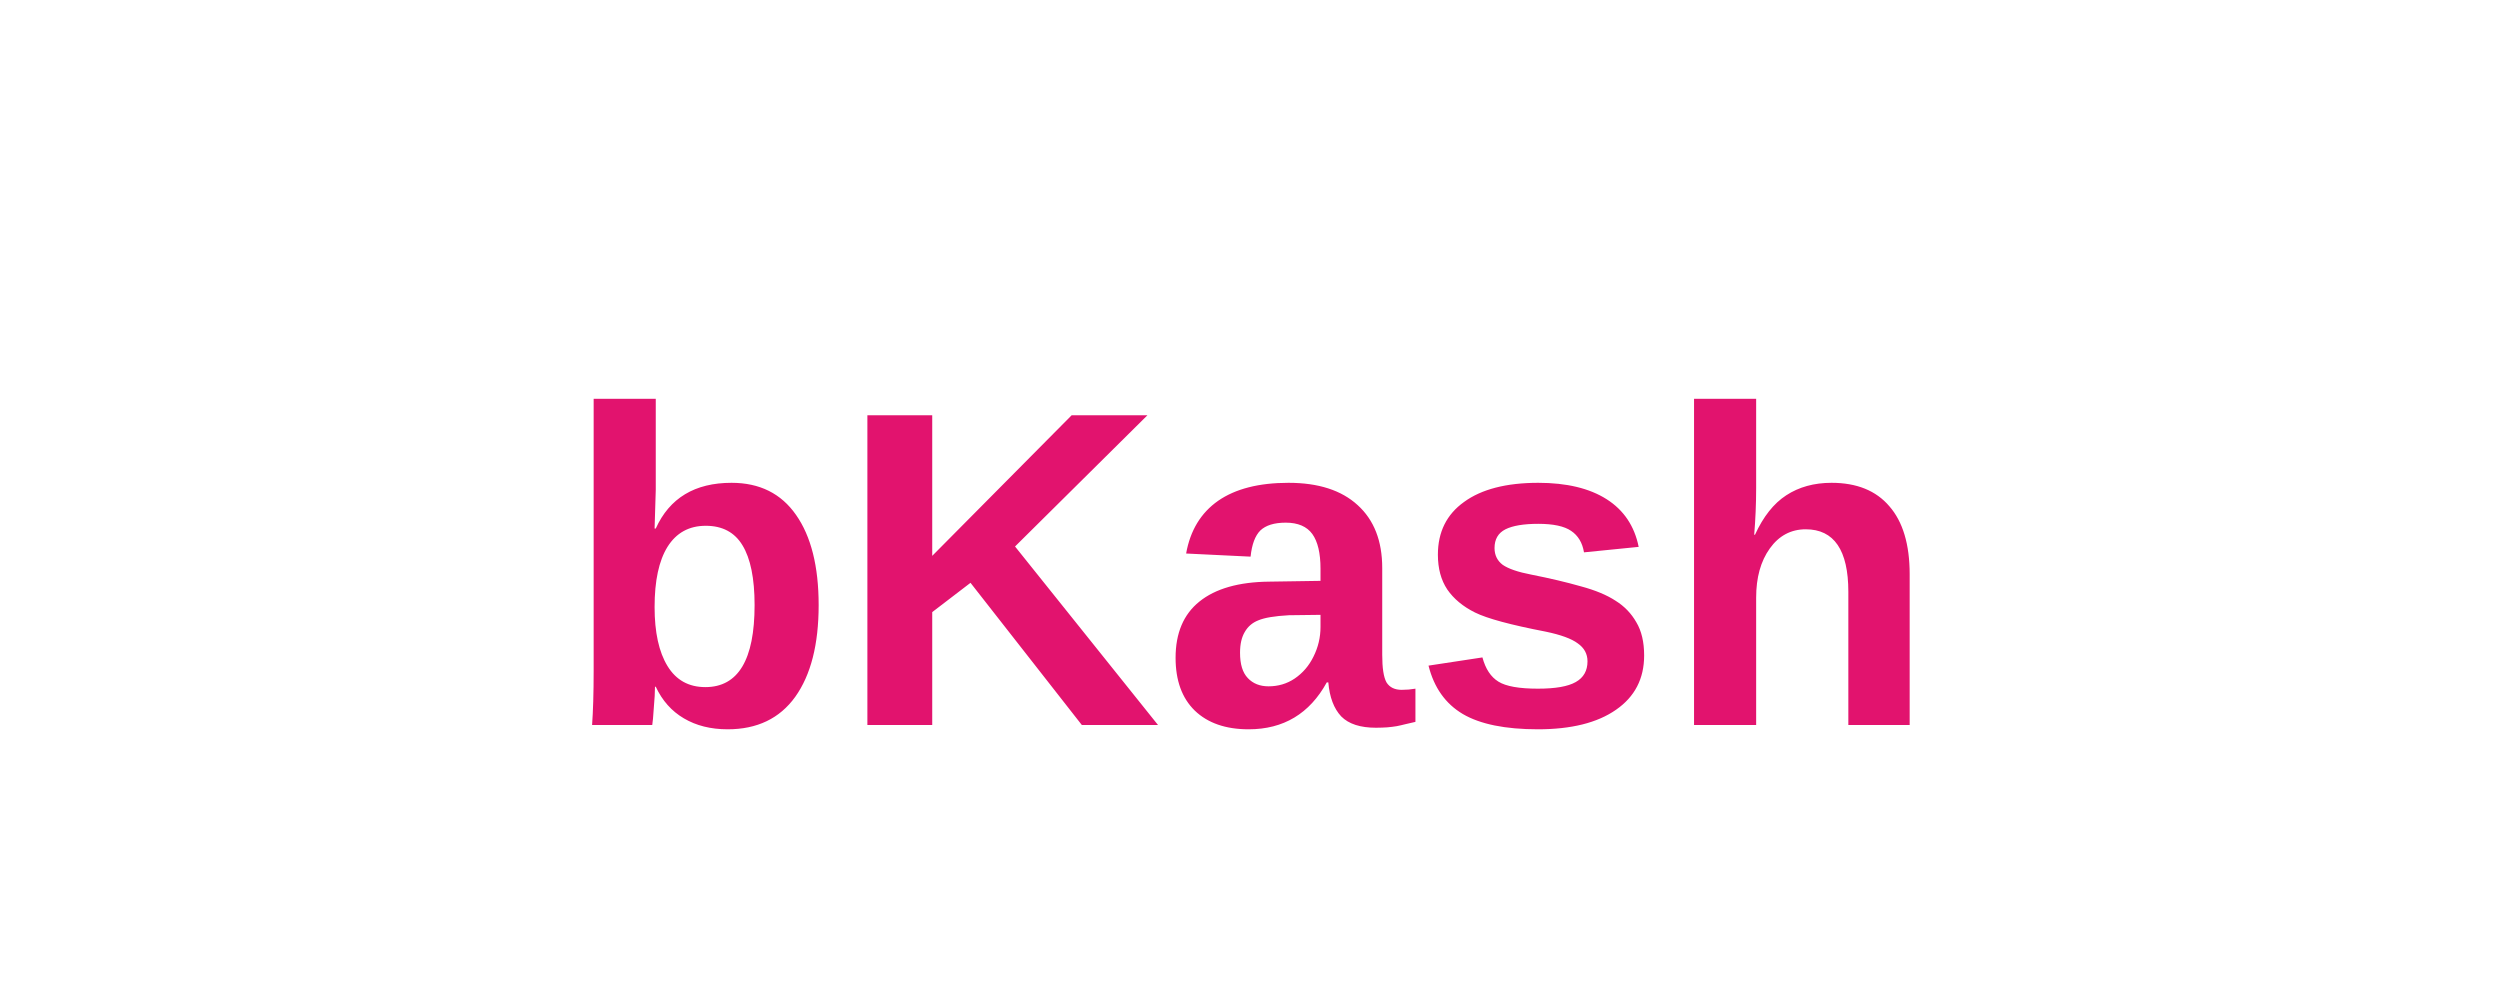
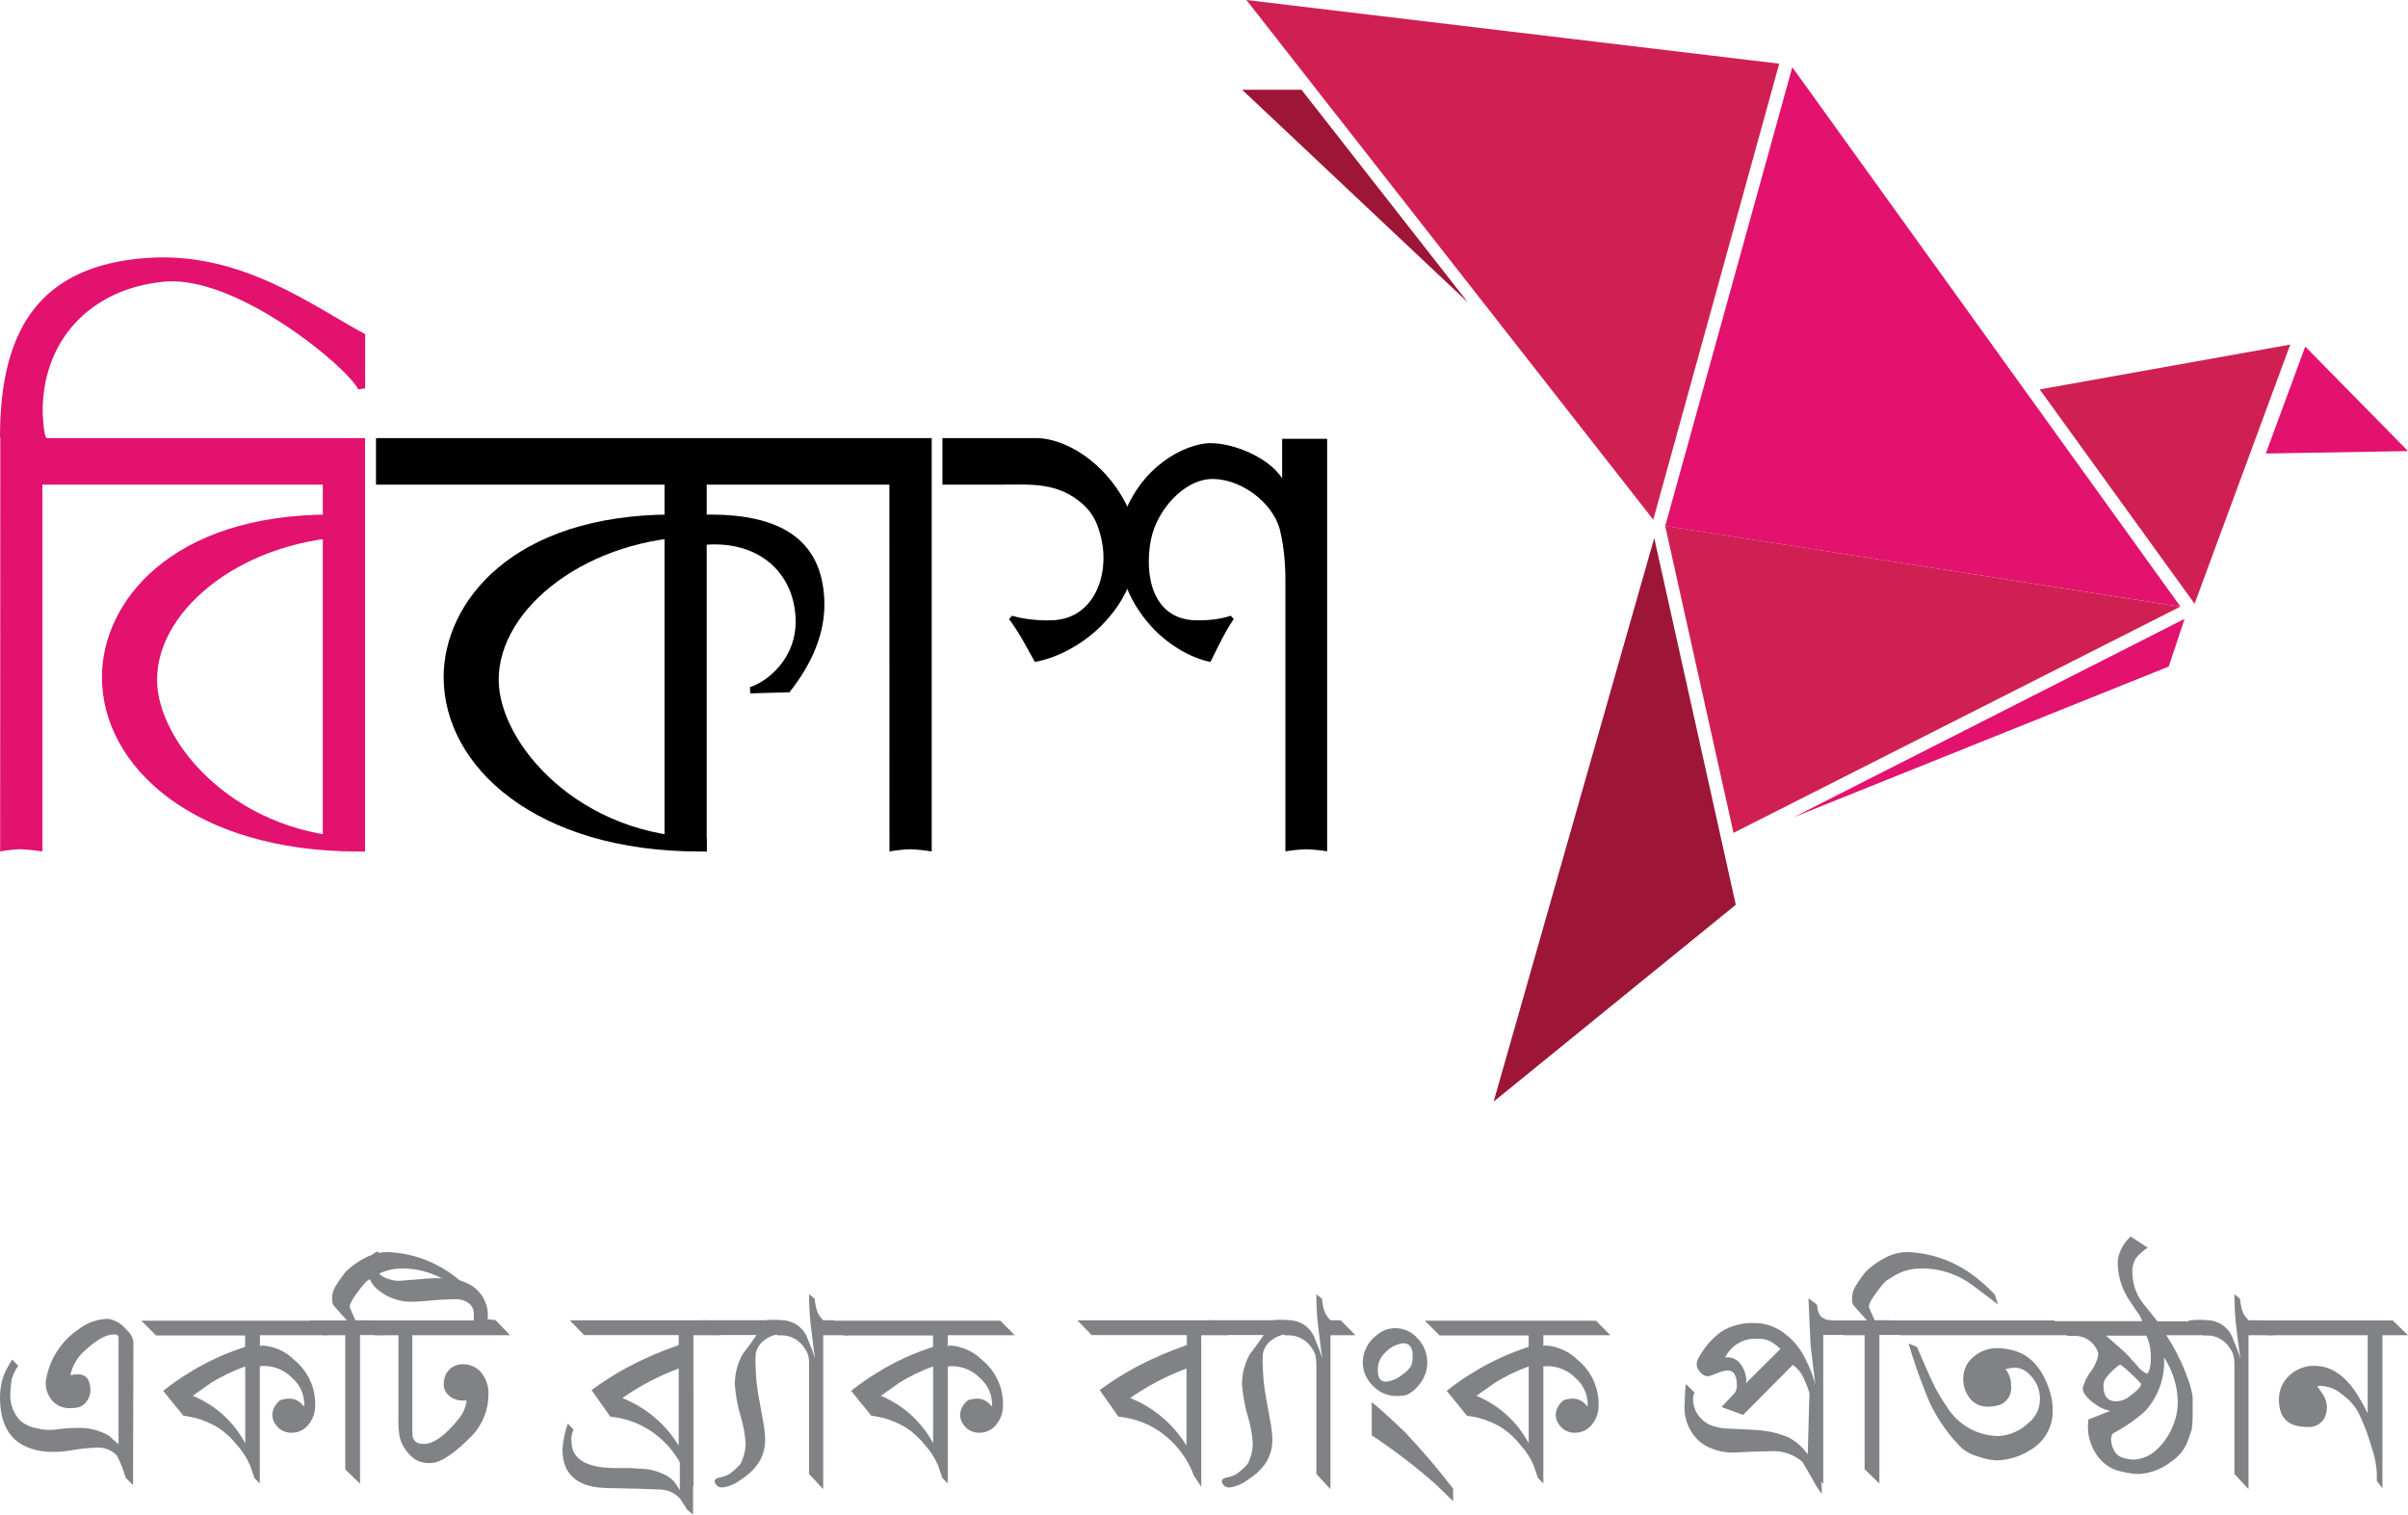
- <svg xmlns="http://www.w3.org/2000/svg" viewBox="0 0 100 40">
-   <text x="50" y="29" text-anchor="middle" font-family="Arial,sans-serif" font-weight="bold" font-size="18" fill="#e2136e">bKash</text>
+ <svg xmlns="http://www.w3.org/2000/svg" version="1.1" id="svg4830" x="0px" y="0px" viewBox="0 0 325.98 205.02" style="enable-background:new 0 0 325.98 205.02;" xml:space="preserve">
+   <style type="text/css">
+ 	.st0{fill:#808285;}
+ 	.st1{fill:#D02053;}
+ 	.st2{fill:#E2126E;}
+ 	.st3{fill:#9D1638;}
+ </style>
+   <g>
+     <path id="path4788" class="st0" d="M18.01,201.05l-1-1c-0.29-1.04-0.69-2.04-1.19-3c-0.72-0.75-1.74-1.14-2.78-1.07   c-1.12,0.05-2.24,0.17-3.34,0.36c-1.12,0.2-2.25,0.26-3.38,0.2C2.11,196.17,0,193.73,0,189.22c0-0.88,0.12-1.75,0.36-2.59   c0.18-0.56,0.42-1.1,0.72-1.61c0.37-0.68,0.57-1,0.6-0.93l0.79,0.83c-0.4,0.54-0.69,1.14-0.87,1.79c0-0.32,0-0.09-0.1,0.68   s-0.1,1.21-0.1,1.31c-0.07,1.35,0.42,2.68,1.36,3.66c0.63,0.51,1.39,0.86,2.19,1c0.78,0.2,1.59,0.27,2.39,0.2   c0.99-0.15,2-0.23,3-0.24c1.55-0.09,3.09,0.28,4.43,1.07c0.42,0.4,0.85,0.78,1.28,1.15v-14.45c0-0.29-0.2-0.44-0.6-0.44   c-1.07,0-2.4,0.74-4,2.23c-0.98,0.86-1.66,2.02-1.92,3.3c0.33-0.07,0.66-0.11,1-0.12c1.14,0,1.71,0.74,1.71,2.23   c-0.01,0.52-0.19,1.02-0.51,1.43c-0.27,0.42-0.7,0.72-1.19,0.83c-0.33,0.06-0.66,0.08-1,0.08c-1.22,0.09-2.38-0.57-2.92-1.67   c-0.35-0.63-0.49-1.35-0.4-2.07c0.44-2.81,2.04-5.32,4.4-6.91c1.17-0.93,2.61-1.43,4.1-1.43c0.96,0.2,1.83,0.73,2.43,1.51   c0.48,0.4,0.81,0.97,0.91,1.59L18.01,201.05z" />
+     <path id="path4790" class="st0" d="M44.25,180.77h-9.06v1.47c0.13-0.06,0.26-0.08,0.4-0.08c1.6,0.13,3.1,0.82,4.24,1.95   c1.86,1.51,2.91,3.8,2.84,6.2c0,0.91-0.3,1.8-0.87,2.51c-0.55,0.74-1.43,1.17-2.35,1.15c-0.84,0.02-1.63-0.38-2.11-1.07   c-0.3-0.38-0.47-0.86-0.48-1.35c0.04-0.8,0.45-1.54,1.11-2c0.37-0.12,0.76-0.19,1.15-0.2c0.78-0.02,1.51,0.36,1.95,1   c0.08,0.11,0.12,0,0.12-0.36c-0.04-1.29-0.6-2.51-1.57-3.37c-1.14-1.22-2.79-1.84-4.45-1.67v15.88l-0.72-0.71l-0.6-1.74   c-0.43-1-1.02-1.92-1.75-2.72c-0.69-0.88-1.5-1.64-2.42-2.28c-1.47-0.93-3.13-1.51-4.85-1.71l-2.74-3.37   c1.16-0.93,2.38-1.78,3.66-2.54c2.33-1.44,4.82-2.58,7.43-3.41v-1.55H21.13l-2-2H42.3L44.25,180.77z M33.2,195.41v-10.42   c-1.6,0.58-3.13,1.31-4.58,2.19l-2.53,1.79C29.14,190.21,31.66,192.49,33.2,195.41z" />
+     <path id="path4792" class="st0" d="M64.73,176.6l-3.38-2.55c-2.01-1.53-4.47-2.35-7-2.31c-1.32-0.01-2.62,0.37-3.73,1.09l-1,0.63   c-0.32,0.34-0.63,0.7-0.91,1.07c-1.01,1.3-1.46,2.14-1.35,2.51l0.75,1.71h2.11l2,2h-3.48v20.12l-2-1.94v-18.16h-2.9l-2-2h5.13   l-1.73-1.94c-0.21-0.26-0.31-0.58-0.28-0.91c-0.03-0.58,0.11-1.16,0.4-1.67c0.44-0.74,0.93-1.44,1.47-2.11   c0.92-0.87,1.98-1.59,3.14-2.11c0.81-0.36,1.69-0.54,2.58-0.52c2.93,0.12,5.76,1.06,8.19,2.7c1.29,0.89,2.48,1.91,3.54,3.06   L64.73,176.6z" />
+     <path id="path4794" class="st0" d="M69.06,180.77H55.82v13.29c0,0.95,0.52,1.43,1.55,1.43c1.33,0,2.91-1.14,4.73-3.41   c0.58-0.7,0.96-1.56,1.07-2.47h-0.55c-0.65,0.01-1.29-0.21-1.79-0.62c-0.49-0.39-0.77-0.98-0.76-1.61c0-0.23,0.02-0.46,0.08-0.68   c0.24-1.24,1.37-2.09,2.63-2c1.18,0.01,2.26,0.69,2.78,1.75c0.4,0.7,0.6,1.5,0.56,2.31c0.01,2.01-0.73,3.95-2.07,5.45   c-2.49,2.57-4.42,3.86-5.77,3.86c-0.74,0.05-1.47-0.13-2.11-0.51c-1.02-0.73-1.75-1.79-2.07-3c-0.15-0.93-0.2-1.88-0.16-2.82   v-10.97h-3.17l-1.63-2h15c0-0.89,0-1.26,0-1.13c-0.08-0.61-0.45-1.14-1-1.41c-0.58-0.3-1.24-0.41-1.89-0.32   c-0.98,0-2.29,0.08-3.94,0.24c-0.66,0.05-1.13,0.08-1.39,0.08c-1.72,0.07-3.4-0.5-4.73-1.59c-0.87-0.67-1.39-1.71-1.41-2.81   c-0.03-0.71,0.2-1.4,0.64-1.95c0.1-0.15,0.25-0.26,0.42-0.32c0.22-0.1,0.36-0.13,0.42-0.08c0.06,0.24,0.09,0.48,0.08,0.72   c-0.29,0.26-0.46,0.62-0.48,1c0,0.98,0.62,1.65,1.87,2c0.44,0.14,0.89,0.21,1.35,0.2c1.27-0.11,1.99-0.16,2.15-0.16   c-0.16,0,0.44-0.05,1.79-0.16c0.79-0.05,1.56-0.05,2.31,0c1.12,0,2.23,0.28,3.22,0.8c1.71,0.92,2.68,2.79,2.46,4.72l1.07,0.12   L69.06,180.77z" />
+     <path id="path4796" class="st0" d="M97.57,180.77h-3.7v20.52l-1-1.51c-0.98-2.65-2.83-4.89-5.25-6.35c-1.52-0.91-3.23-1.47-5-1.63   l-2.54-3.61c1.55-1.14,3.18-2.17,4.87-3.09c2.23-1.18,4.55-2.18,6.93-3v-1.35H79.07l-1.94-2h18.49L97.57,180.77z M91.88,195.72   v-10.45c-2.7,1.01-5.26,2.35-7.63,4C87.43,190.54,90.1,192.8,91.88,195.72z" />
+     <path id="path4798" class="st0" d="M83.01,198.75c0.37,0,1.14,0,2.31,0c1.41,0.08,2.17,0.13,2.31,0.16c0.69,0.09,1.37,0.29,2,0.58   c0.64,0.23,1.21,0.62,1.65,1.13c0.11,0.13,0.36,0.5,0.75,1.11v-12l1.79-1.79v17.1l-0.79-0.64c-0.32-0.48-0.62-0.96-0.91-1.43   c-0.66-0.79-1.63-1.27-2.66-1.31c-1.67-0.08-4.05-0.15-7.16-0.2c-4.11-0.05-6.16-1.8-6.16-5.25c0.08-1.18,0.32-2.35,0.72-3.46   l0.79,0.79c-0.26,0.52-0.35,1.1-0.28,1.67C77.4,197.49,79.28,198.67,83.01,198.75z" />
+     <path id="path4800" class="st0" d="M102.3,183.28c-0.05,0.67-0.05,1.33,0,2c0.04,1.34,0.19,2.68,0.44,4   c0.13,0.67,0.36,1.93,0.68,3.78c0.1,0.63,0.16,1.27,0.16,1.91c0,2.2-1.13,4-3.38,5.41c-0.71,0.54-1.55,0.88-2.43,1   c-0.46,0.02-0.87-0.27-1-0.71c-0.11-0.29,0.09-0.5,0.6-0.63c0.46-0.08,0.9-0.23,1.31-0.44c0.57-0.4,1.09-0.87,1.55-1.39   c0.43-0.82,0.67-1.73,0.71-2.66c-0.06-1.29-0.29-2.57-0.68-3.81c-0.41-1.41-0.68-2.86-0.79-4.33c0.01-1.43,0.37-2.84,1.07-4.09   c0.67-0.85,1.29-1.71,1.87-2.58h-5.57l-2-2h9.86l2,1.87c-0.29,0-0.55,0-0.79,0c-0.84-0.01-1.65,0.26-2.33,0.75   C102.91,181.8,102.45,182.49,102.3,183.28z" />
+     <path id="path4802" class="st0" d="M114.82,180.77h-3.38v20.84l-1.91-2.06V184.7c0.01-0.4-0.03-0.8-0.12-1.19   c-0.1-0.33-0.24-0.63-0.44-0.91c-0.67-1.12-1.87-1.82-3.18-1.82h-0.51l-2-2c1.04-0.13,2.1-0.13,3.14,0c1.43,0.25,2.6,1.3,3,2.7   c0.35,0.79,0.66,1.6,0.91,2.43c-0.07-0.43-0.27-1.94-0.58-4.53c-0.15-1.38-0.23-2.78-0.22-4.17l0.76,0.63c0,0.24,0.05,0.57,0.15,1   c0.07,0.39,0.2,0.76,0.38,1.11c0.18,0.28,0.38,0.55,0.61,0.79h1.39L114.82,180.77z" />
+     <path id="path4804" class="st0" d="M137.37,180.77h-9.07v1.47c0.13-0.06,0.26-0.08,0.4-0.08c1.6,0.13,3.1,0.82,4.24,1.95   c1.86,1.51,2.91,3.8,2.84,6.2c0,0.91-0.3,1.8-0.87,2.51c-0.55,0.74-1.43,1.17-2.35,1.15c-0.84,0.02-1.63-0.38-2.11-1.07   c-0.3-0.38-0.47-0.86-0.48-1.35c0.04-0.8,0.45-1.54,1.11-2c0.37-0.12,0.76-0.19,1.15-0.2c0.78-0.02,1.51,0.36,1.95,1   c0.08,0.11,0.12,0,0.12-0.36c-0.04-1.28-0.6-2.49-1.55-3.34c-1.14-1.22-2.79-1.84-4.45-1.67v15.85l-0.72-0.71l-0.6-1.74   c-0.43-1-1.02-1.92-1.75-2.72c-0.69-0.88-1.5-1.64-2.42-2.28c-1.47-0.93-3.13-1.51-4.85-1.71l-2.74-3.37   c1.16-0.93,2.38-1.78,3.66-2.54c2.33-1.44,4.82-2.58,7.43-3.41v-1.55h-12.06l-2-2h23.17L137.37,180.77z M126.32,195.4v-10.41   c-1.59,0.58-3.11,1.31-4.55,2.19l-2.53,1.79C122.28,190.22,124.78,192.5,126.32,195.4L126.32,195.4z" />
+     <path id="path4806" class="st0" d="M166.27,180.77h-3.65v20.52l-1-1.51c-0.97-2.64-2.81-4.88-5.21-6.35   c-1.52-0.91-3.23-1.47-5-1.63l-2.54-3.61c1.55-1.14,3.18-2.17,4.87-3.09c2.23-1.18,4.55-2.18,6.93-3v-1.35h-12.89l-1.94-2h18.48   L166.27,180.77z M160.62,195.72v-10.45c-2.7,1.01-5.26,2.35-7.63,4C156.17,190.54,158.84,192.8,160.62,195.72z" />
+     <path id="path4808" class="st0" d="M170.96,183.28c-0.05,0.67-0.05,1.33,0,2c0.04,1.34,0.19,2.68,0.44,4   c0.13,0.67,0.36,1.93,0.68,3.78c0.1,0.63,0.16,1.27,0.16,1.91c0,2.2-1.13,4-3.38,5.41c-0.71,0.54-1.55,0.88-2.43,1   c-0.46,0.02-0.87-0.27-1-0.71c-0.1-0.29,0.09-0.5,0.6-0.63c0.46-0.08,0.9-0.23,1.31-0.44c0.57-0.4,1.09-0.87,1.55-1.39   c0.43-0.82,0.67-1.73,0.71-2.66c-0.06-1.29-0.29-2.57-0.68-3.81c-0.41-1.41-0.68-2.86-0.79-4.33c0.01-1.43,0.37-2.84,1.07-4.09   c0.67-0.85,1.29-1.71,1.87-2.58h-5.57l-2-2h9.86l2,1.87c-0.29,0-0.55,0-0.79,0c-0.84-0.01-1.65,0.26-2.33,0.75   C171.57,181.8,171.11,182.49,170.96,183.28z" />
+     <path id="path4810" class="st0" d="M183.49,180.77h-3.38v20.84l-1.91-2.06V184.7c0.01-0.4-0.03-0.8-0.12-1.19   c-0.1-0.33-0.24-0.63-0.44-0.91c-0.67-1.12-1.87-1.82-3.18-1.82h-0.51l-2-2c1.04-0.13,2.1-0.13,3.14,0c1.43,0.25,2.6,1.3,3,2.7   c0.35,0.79,0.66,1.6,0.91,2.43c-0.07-0.43-0.27-1.94-0.58-4.53c-0.15-1.38-0.23-2.78-0.22-4.17l0.76,0.63c0,0.24,0.07,0.58,0.15,1   c0.07,0.39,0.2,0.76,0.38,1.11c0.18,0.28,0.38,0.55,0.61,0.79h1.39L183.49,180.77z" />
+     <path id="path4812" class="st0" d="M191.99,187.61c-0.41,0.52-0.94,0.95-1.55,1.23c-0.45,0.13-0.92,0.18-1.39,0.16   c-1.21,0-2.37-0.5-3.2-1.39c-0.88-0.84-1.37-2-1.37-3.22c0.04-1.41,0.71-2.72,1.83-3.58c0.69-0.64,1.6-0.99,2.54-1   c1.18-0.01,2.31,0.51,3.08,1.41c0.83,0.87,1.29,2.03,1.29,3.24C193.22,185.63,192.78,186.75,191.99,187.61z M196.72,203.24   l-2.39-2.31c-2.71-2.4-5.6-4.61-8.63-6.6v-4.5c1.01,0.8,2.5,2.15,4.49,4.06c2.3,2.43,4.48,4.98,6.52,7.64L196.72,203.24z    M189.89,186.06c0.49-0.3,0.9-0.73,1.18-1.23c0.13-0.44,0.19-0.89,0.16-1.35c0-1.09-0.43-1.63-1.3-1.63   c-0.93,0.13-1.78,0.58-2.41,1.27c-0.68,0.63-1.05,1.54-1,2.47c0,1,0.38,1.47,1.14,1.47C188.49,186.95,189.27,186.61,189.89,186.06   L189.89,186.06z" />
+     <path id="path4814" class="st0" d="M218,180.77h-9.07v1.47c0.13-0.06,0.26-0.09,0.4-0.08c1.6,0.13,3.1,0.82,4.24,1.95   c1.86,1.51,2.91,3.8,2.84,6.2c0,0.91-0.3,1.8-0.87,2.51c-0.55,0.74-1.43,1.17-2.35,1.15c-0.84,0.02-1.63-0.38-2.11-1.07   c-0.3-0.38-0.47-0.86-0.48-1.35c0.04-0.8,0.45-1.54,1.11-2c0.37-0.12,0.76-0.19,1.15-0.2c0.78-0.02,1.51,0.36,1.95,1   c0.08,0.11,0.12,0,0.12-0.36c-0.04-1.28-0.6-2.49-1.55-3.34c-1.14-1.22-2.79-1.84-4.45-1.67v15.85l-0.72-0.71l-0.6-1.74   c-0.43-1-1.02-1.92-1.75-2.72c-0.69-0.88-1.5-1.64-2.42-2.28c-1.47-0.93-3.13-1.51-4.85-1.71l-2.74-3.37   c1.16-0.93,2.38-1.78,3.66-2.54c2.33-1.44,4.82-2.58,7.43-3.41v-1.55h-12.06l-2-2h23.18L218,180.77z M206.95,195.4v-10.41   c-1.59,0.58-3.11,1.31-4.55,2.19l-2.53,1.79C202.91,190.22,205.41,192.5,206.95,195.4L206.95,195.4z" />
+     <path id="path4816" class="st0" d="M249.88,180.73h-3.06v20.16c-0.77-0.63-1.49-1.32-2.15-2.06l0.28-10.24   c-0.22-0.72-0.5-1.42-0.83-2.1c-0.31-0.69-0.8-1.28-1.42-1.71l-6.73,6.78l-2.92-1.07l1.71-1.83c0.27-0.3,0.4-0.71,0.36-1.11   c0-1.38-0.44-2.05-1.31-2c-0.44,0.04-0.87,0.15-1.27,0.32c-0.39,0.17-0.78,0.32-1.19,0.44c-0.42,0.05-0.83-0.12-1.09-0.45   c-0.34-0.28-0.55-0.69-0.58-1.13c0.02-0.38,0.15-0.75,0.36-1.07c0.74-1.31,1.74-2.46,2.94-3.36c1.3-0.8,2.81-1.22,4.34-1.19   c1.59-0.03,3.13,0.5,4.37,1.5c1.25,0.96,2.23,2.23,2.86,3.68c0.51,1,0.91,2.05,1.19,3.13l-0.64-5.37l-0.28-6.28l1.07,0.8   c0.04,0.07,0.08,0.14,0.12,0.2c0,0.57,0.2,1.12,0.56,1.55l0.72,0.36c0.21-0.02,0.43,0.01,0.63,0.08L249.88,180.73z M241.01,182.64   c-0.34-0.35-0.73-0.67-1.15-0.93c-0.55-0.33-1.19-0.5-1.83-0.46c-1.88-0.17-3.66,0.84-4.49,2.53c0.76-0.12,1.52,0.19,2,0.79   c0.52,0.64,0.83,1.43,0.87,2.25c0,0.16-0.02,0.32-0.08,0.47L241.01,182.64z" />
+     <path id="path4818" class="st0" d="M246.62,202.24c-0.48-0.6-0.89-1.26-1.23-1.95c-0.67-1.14-1.13-1.93-1.39-2.38   c-1.23-1.06-2.84-1.58-4.46-1.43c-0.98,0-2.54,0.05-4.69,0.16c-1.12,0.06-2.23-0.14-3.26-0.59c-1.06-0.41-1.95-1.15-2.55-2.11   c-0.64-0.97-0.99-2.1-1-3.26c0.05-2.28,0.13-3.37,0.24-3.26l1.11,1.11c-0.14,0.28-0.21,0.6-0.2,0.91c0.03,1.61,1.06,3.04,2.58,3.58   c0.83,0.28,1.71,0.42,2.59,0.4l3.1,0.16c1.01,0.05,2.02,0.19,3,0.44c0.53,0.16,1.07,0.34,1.63,0.56c0.91,0.48,1.71,1.14,2.35,1.95   c0.82,0.9,1.47,1.96,1.91,3.1C246.56,200.48,246.66,201.36,246.62,202.24z" />
+     <path id="path4820" class="st0" d="M270.48,176.6l-3.38-2.55c-2.01-1.53-4.47-2.35-7-2.31c-1.35-0.03-2.68,0.34-3.82,1.07l-1,0.63   c-0.32,0.34-0.63,0.7-0.91,1.07c-1.01,1.3-1.46,2.14-1.35,2.51l0.75,1.71h2.11l2,2h-3.46v20.12l-2-1.94v-18.14h-2.8l-2-2h5.13   l-1.75-1.94c-0.21-0.26-0.31-0.58-0.28-0.91c-0.03-0.58,0.11-1.16,0.4-1.67c0.44-0.74,0.93-1.44,1.47-2.11   c0.92-0.87,1.98-1.59,3.14-2.11c0.81-0.36,1.69-0.54,2.58-0.52c2.93,0.12,5.76,1.06,8.19,2.7c1.29,0.89,2.48,1.91,3.54,3.06   L270.48,176.6z" />
+     <path id="path4822" class="st0" d="M280.18,180.77h-22.9l-2-2h22.78L280.18,180.77z M277.48,188.33c0.26,0.81,0.4,1.65,0.4,2.5   c0.09,2.31-1.14,4.47-3.18,5.57c-1.35,0.84-2.9,1.29-4.49,1.31c-0.83-0.05-1.65-0.23-2.43-0.52c-0.8-0.21-1.55-0.59-2.19-1.11   c-1.8-1.8-3.28-3.9-4.37-6.2c-1.1-2.61-2.05-5.28-2.86-8l1.15,0.48c0.93,2.17,1.54,3.57,1.83,4.18c0.61,1.38,1.36,2.7,2.23,3.94   c1.5,2.43,4.14,3.92,7,3.94c1.5-0.09,2.92-0.71,4-1.75c1-0.77,1.58-1.96,1.59-3.22c0.02-1.24-0.46-2.43-1.35-3.3   c-0.51-0.59-1.23-0.95-2-1c-0.44,0.02-0.88,0.09-1.31,0.2c0.5,0.65,0.77,1.45,0.75,2.27c0.16,1.29-0.72,2.48-2,2.7   c-0.36,0.08-0.74,0.12-1.11,0.12c-0.95,0.04-1.86-0.37-2.46-1.11c-0.62-0.77-0.94-1.73-0.91-2.71c0-1.17,0.54-2.28,1.47-3   c0.91-0.74,2.05-1.13,3.22-1.11c0.6,0.02,1.2,0.1,1.79,0.24C274.72,183.29,276.47,185.15,277.48,188.33z" />
+     <path id="path4824" class="st0" d="M299.38,180.77h-6.12c1.13,1.73,2.06,3.57,2.78,5.51c0.37,0.91,0.64,1.85,0.79,2.82v0.73v1.67   c0.01,0.67-0.03,1.34-0.12,2l-0.48,1.43c-0.41,1.18-1.19,2.2-2.23,2.9c-1.21,0.97-2.68,1.57-4.22,1.71c-0.22,0.01-0.45,0.01-0.67,0   c-0.86-0.08-1.72-0.24-2.55-0.47c-1.18-0.41-2.18-1.22-2.84-2.28c-0.89-1.37-1.24-3.01-1-4.62l2.94-1.15   c-0.7-0.15-1.37-0.44-1.95-0.87c-1.25-0.87-1.83-1.64-1.75-2.3c0.23-0.79,0.6-1.54,1.09-2.2c0.5-0.64,0.84-1.4,1-2.2   c0.01-0.2-0.04-0.41-0.12-0.59c-0.54-1.27-1.81-2.07-3.18-2h-0.83l-1.95-2h11.93c0.04,0.01,0.07-0.02,0.08-0.06   c0-0.01,0-0.01,0-0.02c-0.19-0.49-0.46-0.94-0.79-1.35c-0.66-1-1-1.51-1.11-1.67c-0.97-1.55-1.45-3.35-1.39-5.17   c0.2-1.23,0.81-2.36,1.75-3.18l2.31,1.51c-0.58,0.37-1.11,0.82-1.55,1.35c-0.43,0.66-0.61,1.45-0.52,2.23   c0.04,1.46,0.56,2.86,1.47,4l1.91,2.39h5.25L299.38,180.77z M289.84,187.33c-0.43-0.49-0.88-0.94-1.37-1.37   c-0.44-0.44-0.91-0.84-1.41-1.21h-0.08c-0.68,0.46-1.28,1.02-1.79,1.67c-0.29,0.33-0.44,0.75-0.44,1.19c0,1.41,0.58,2.11,1.75,2.11   c0.65-0.03,1.28-0.26,1.79-0.68c1.09-0.81,1.6-1.37,1.55-1.7V187.33z M291.12,182.83c-0.07-0.69-0.26-1.37-0.56-2h-5.45   c0.4,0.37,1.23,1.1,2.5,2.21c0.11,0.08,0.68,0.7,1.71,1.85c0.34,0.48,0.81,0.86,1.35,1.1C291.1,185.52,291.25,184.47,291.12,182.83   L291.12,182.83z M294.78,189.09c-0.15-1.9-0.78-3.73-1.83-5.33c0.17,2.65-0.73,5.26-2.51,7.24c-1.3,1.18-2.74,2.18-4.29,3   c-0.24,0.13-0.36,0.44-0.36,0.91c0.01,0.51,0.15,1.01,0.4,1.45c0.2,0.43,0.56,0.76,1,0.93c0.51,0.18,1.05,0.29,1.59,0.32   c1.27-0.04,2.47-0.59,3.34-1.51c0.92-0.9,1.63-1.99,2.09-3.2c0.5-1.22,0.69-2.55,0.56-3.86L294.78,189.09z" />
+     <path id="path4826" class="st0" d="M307.77,180.77h-3.38v20.84l-1.91-2.06V184.7c0.01-0.4-0.03-0.8-0.12-1.19   c-0.1-0.33-0.24-0.63-0.44-0.91c-0.67-1.12-1.87-1.82-3.18-1.82h-0.51l-2-2c1.04-0.13,2.1-0.13,3.14,0c1.43,0.25,2.6,1.3,3,2.7   c0.35,0.79,0.66,1.6,0.91,2.43c-0.07-0.43-0.27-1.94-0.58-4.53c-0.15-1.38-0.23-2.78-0.22-4.17l0.76,0.63c0,0.24,0.07,0.58,0.15,1   c0.07,0.39,0.2,0.76,0.38,1.11c0.18,0.28,0.38,0.55,0.61,0.79h1.39L307.77,180.77z" />
+     <path id="path4828" class="st0" d="M325.98,180.77h-3.46v20.72l-0.76-1c0.06-1.5-0.17-3-0.67-4.41c-0.43-1.58-1.01-3.13-1.71-4.61   c-0.52-1.04-1.29-1.94-2.23-2.62c-0.85-0.77-1.95-1.21-3.1-1.23c-0.21,0-0.32,0-0.32,0.12l0.64,0.91c0.4,0.54,0.62,1.2,0.63,1.87   c0,0.49-0.11,0.98-0.32,1.43c-0.46,0.87-1.41,1.36-2.39,1.23c-2.52,0-3.78-1.22-3.78-3.66c-0.03-1.25,0.48-2.46,1.41-3.3   c0.92-0.86,2.14-1.34,3.4-1.31c2.41,0,4.48,1.52,6.2,4.57c0.37,0.6,0.71,1.23,1,1.87v-10.58h-13.54l-2-2h18.94L325.98,180.77z" />
+   </g>
+   <g>
+     <g>
+       <polygon class="st1" points="225.42,71.2 234.67,112.76 295.16,82.13   " />
+       <polygon class="st2" points="242.63,9.1 225.43,71.21 295.18,82.13   " />
+       <polygon class="st1" points="168.73,0 240.86,8.62 223.81,70.36   " />
+       <polygon class="st3" points="168.15,12.15 176.19,12.15 198.73,40.96   " />
+       <polygon class="st1" points="297.09,81.74 276.12,52.72 310.04,46.65   " />
+       <polygon class="st2" points="293.59,90.24 295.74,83.78 242.81,110.64   " />
+       <polygon class="st3" points="223.94,72.84 234.98,122.49 202.2,149.14   " />
+       <polygon class="st2" points="306.73,61.4 325.98,61.07 312.07,46.92   " />
+     </g>
+     <path class="st2" d="M6.28,59.31h43.14v6.3H5.74v49.66c0,0-1.88-0.29-3.04-0.29c-1.08,0-2.68,0.29-2.68,0.29l0.02-49.66v-6.3   L0,59.11c0.01-14.78,5.6-23.17,19.89-24.19c12.88-0.92,22.58,6.63,29.54,10.31v7.34l-0.94,0.15c-1.24-2.8-16.43-15.57-26.33-14.58   C11.96,39.14,5.67,46.38,5.78,55.86c0,0,0.08,2.56,0.43,3.32L6.28,59.31z" />
+     <path d="M95.03,69.69c10.74-0.31,16.23,3.46,16.56,11.53c0.19,4.53-1.74,8.73-4.71,12.5l-5.32,0.15l-0.04-0.85   c2.07-0.6,6.42-3.72,6.18-9.31c-0.22-5.75-4.41-10.19-11.42-10c0,0-1.06,0.01-1.57,0.23L95.03,69.69z" />
+     <g>
+       <polygon class="st2" points="43.7,64.29 49.42,64.29 49.42,115.28 43.7,113.36   " />
+     </g>
+     <g>
+       <path d="M153.76,71.58c-2.22-7.72-8.8-12.27-13.53-12.27h-12.65v6.3h8.24c3.64,0,7.44-0.38,10.85,2.72    c1.45,1.34,2.03,2.84,2.46,4.77c1.05,4.88-1.1,10.74-6.77,10.88c-1.69,0.05-3.7-0.12-5.34-0.62l-0.43,0.45    c1.38,1.81,2.41,3.85,3.5,5.81c3.29-0.59,6.69-2.59,8.95-4.86C152.69,81.11,154.41,76.73,153.76,71.58z" />
+       <path d="M163.04,60.05c-3.59,0.51-9.46,3.81-11.49,11.52c-0.57,5.15,0.97,9.53,4.26,13.19c2.04,2.27,5.11,4.27,8.05,4.86    c0.99-1.97,1.92-4,3.15-5.81l-0.39-0.45c-1.47,0.5-3.27,0.66-4.79,0.62c-5.86-0.17-6.94-6.18-6.03-10.88    c0.78-4,4.34-7.94,7.86-8.23c3.9-0.32,8.68,2.97,9.64,7c0.52,2.16,0.71,4.53,0.71,6.74v36.64c0,0,1.78-0.27,2.8-0.27    c1.11,0,2.85,0.27,2.85,0.27V59.41h-6.09v6.28c0-0.15,0.31-0.41,0.04-0.86C171.67,61.69,166.11,59.63,163.04,60.05z" />
+     </g>
+     <path d="M126.13,59.31v6.3l0,0v49.66c0,0-1.84-0.29-2.92-0.29c-1.15,0-2.8,0.29-2.8,0.29l-0.01-49.66H50.9v-6.3H126.13z" />
+     <path class="st2" d="M49.42,115.28h-0.98c-22.07,0-34.64-11.44-34.64-23.61c0-10.16,9.35-22.01,30.96-22.01l3.83,2.97   c-15.03,0.09-27.33,9.52-27.33,19.41c0,8.51,10.84,21.38,28.16,21.38C49.42,113.41,49.42,115.28,49.42,115.28z" />
+     <g>
+       <g>
+         <polygon points="89.96,64.29 95.67,64.29 95.67,115.28 89.96,113.36    " />
+       </g>
+       <path d="M95.67,115.28h-0.97c-22.06,0-34.64-11.44-34.64-23.61c0-10.16,9.35-22.01,30.96-22.01l3.82,2.97    c-15.01,0.09-27.33,9.52-27.33,19.41c0,8.51,10.85,21.38,28.15,21.38L95.67,115.28L95.67,115.28z" />
+     </g>
+   </g>
</svg>
